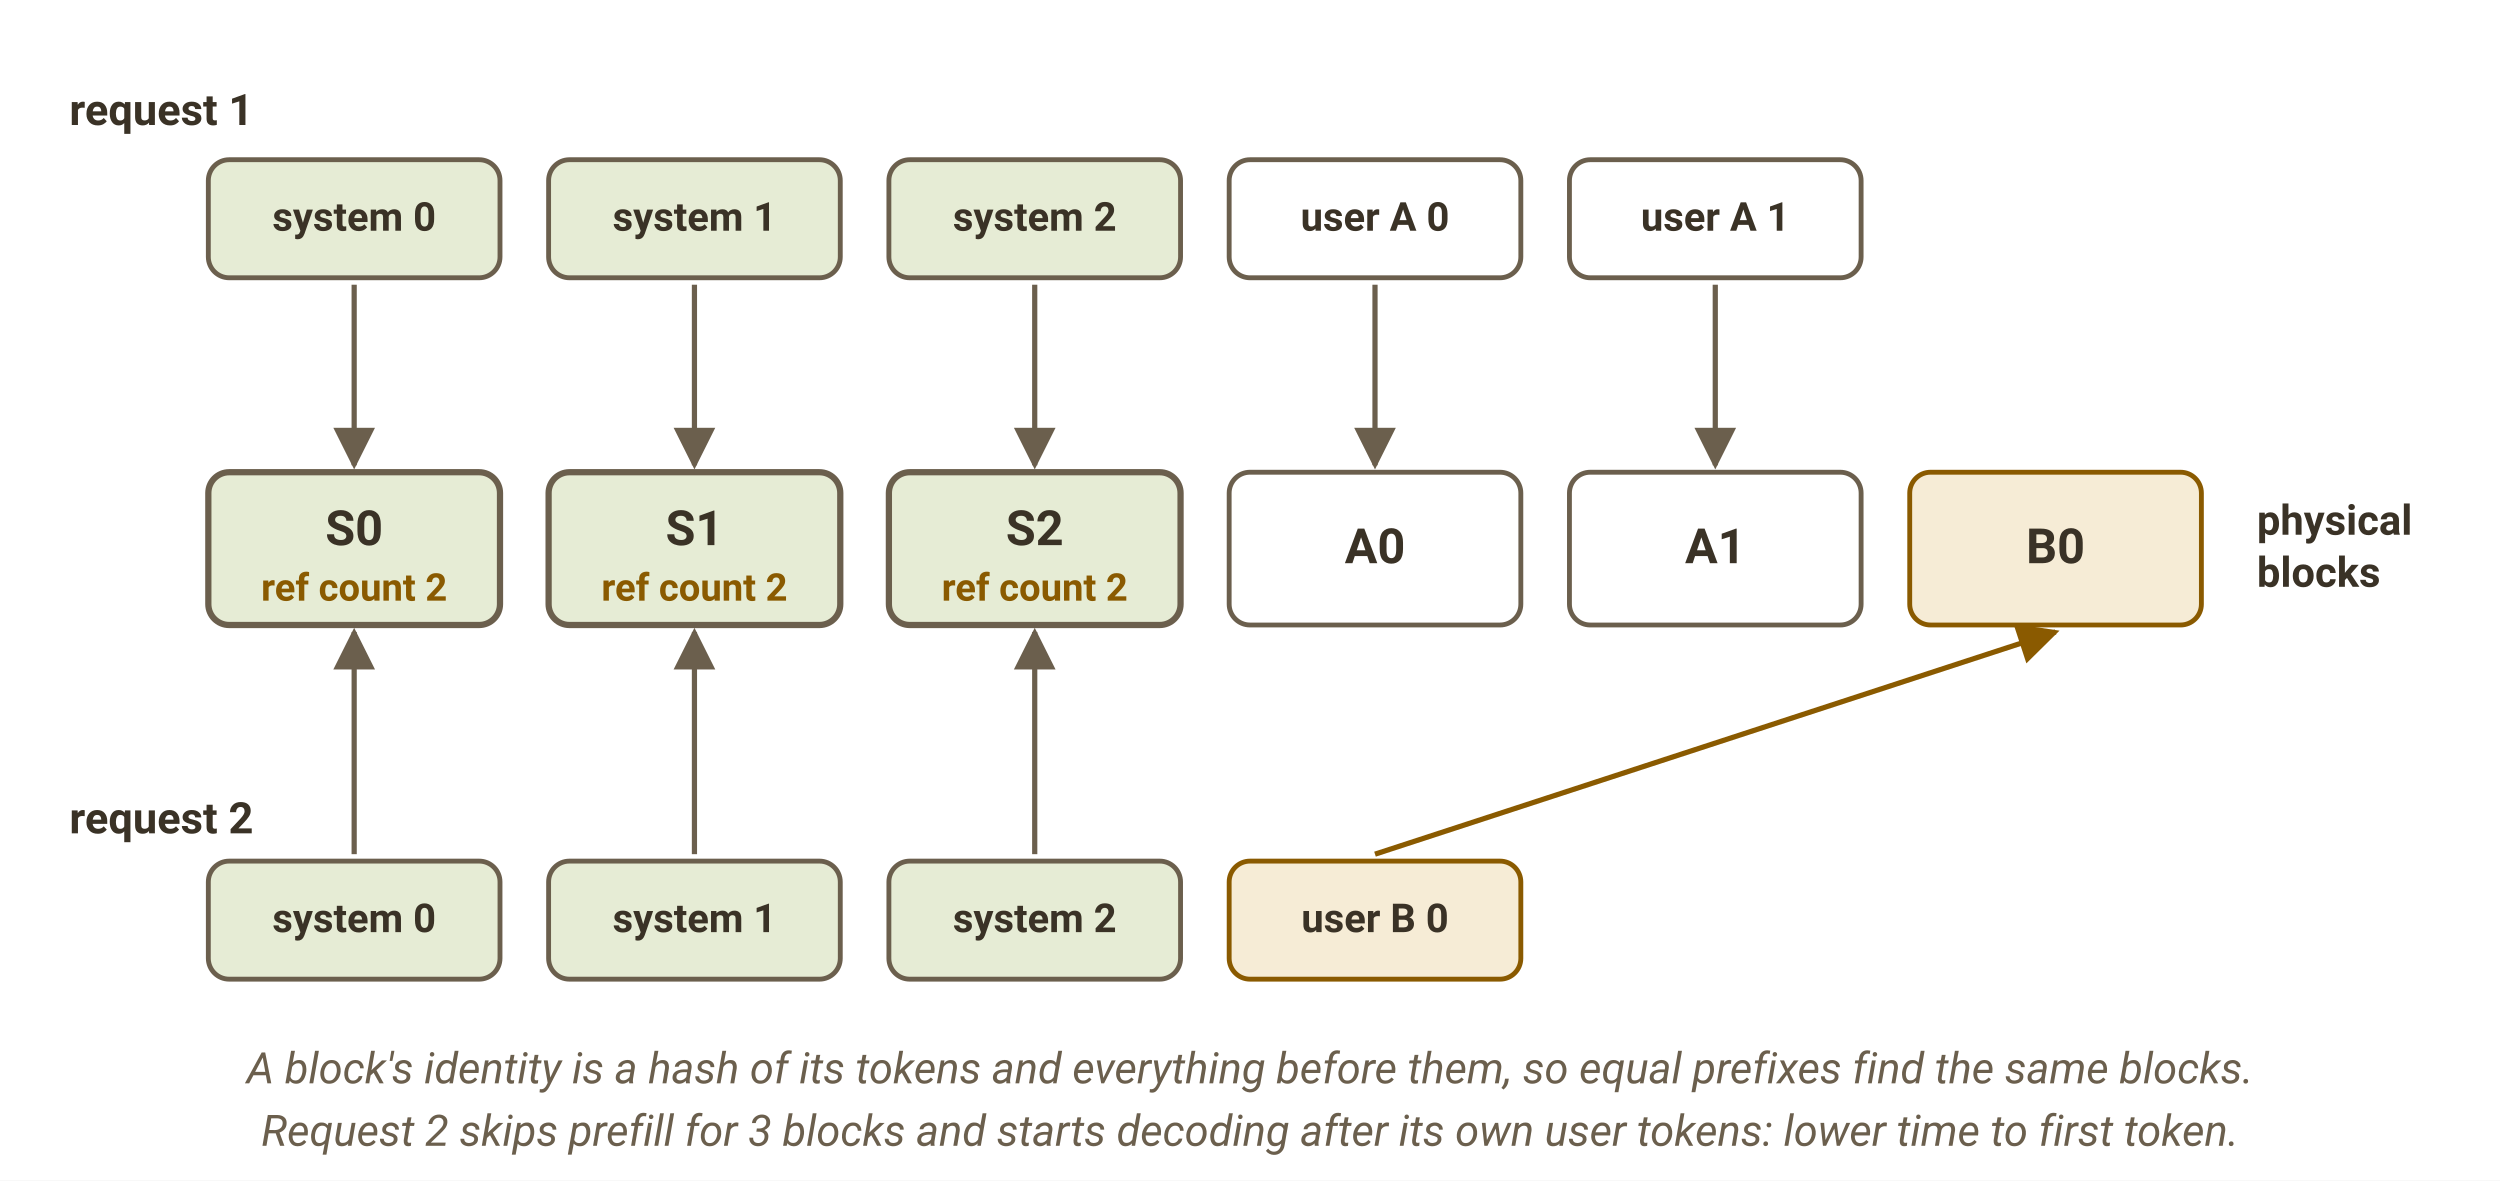
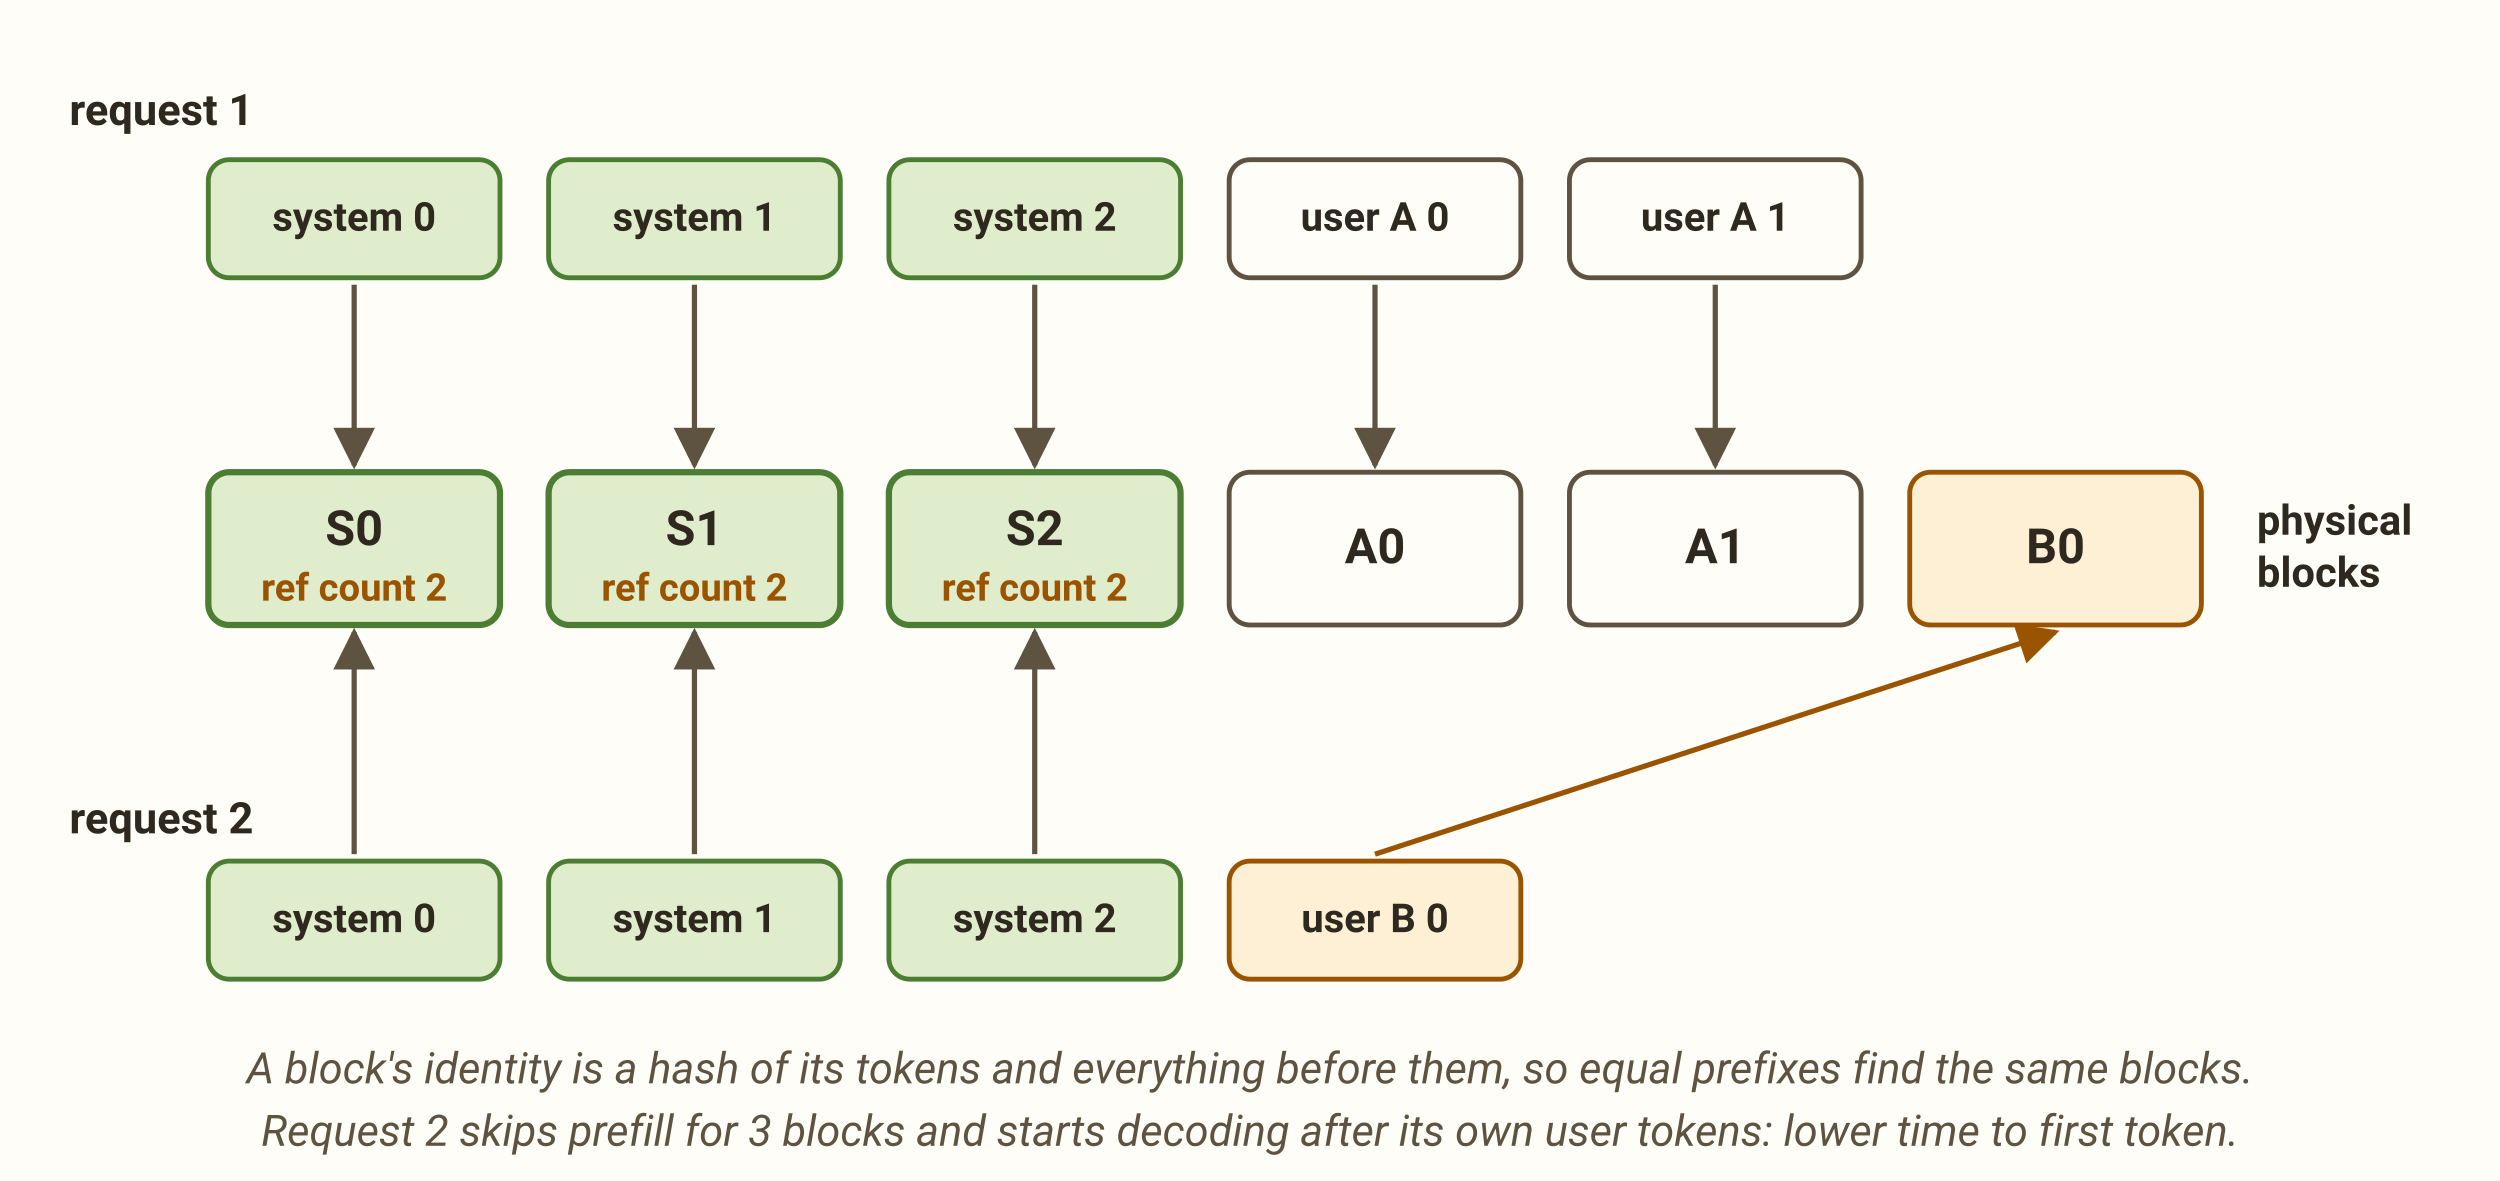
<svg xmlns="http://www.w3.org/2000/svg" viewBox="0 0 720 340" width="720" height="340" font-family="system-ui, -apple-system, 'Segoe UI', Roboto, Helvetica, Arial, sans-serif" role="img">
  <defs>
    <marker id="ah-4f5d36" viewBox="0 0 10 10" refX="9" refY="5" markerWidth="8" markerHeight="8" orient="auto-start-reverse">
-       <path d="M0 0 L10 5 L0 10 z" fill="#6b5f4d" />
+       <path d="M0 0 L10 5 L0 10 z" fill="#5e5241" />
    </marker>
    <marker id="ah-8a5a00" viewBox="0 0 10 10" refX="9" refY="5" markerWidth="8" markerHeight="8" orient="auto-start-reverse">
-       <path d="M0 0 L10 5 L0 10 z" fill="#8a5a00" />
+       <path d="M0 0 L10 5 L0 10 z" fill="#9a5400" />
    </marker>
  </defs>
-   <rect width="720" height="340" fill="#ffffff" />
-   <text x="20" y="36" font-size="12.5" font-weight="700" fill="#3a3226" text-anchor="start">request 1</text>
-   <rect x="60" y="46" width="84" height="34" rx="6" fill="#e6ecd5" stroke="#6b5f4d" stroke-width="1.4" />
-   <text x="102" y="66.45" font-size="11.5" font-weight="700" fill="#3a3226" text-anchor="middle">system 0</text>
-   <rect x="158" y="46" width="84" height="34" rx="6" fill="#e6ecd5" stroke="#6b5f4d" stroke-width="1.4" />
-   <text x="200" y="66.45" font-size="11.5" font-weight="700" fill="#3a3226" text-anchor="middle">system 1</text>
-   <rect x="256" y="46" width="84" height="34" rx="6" fill="#e6ecd5" stroke="#6b5f4d" stroke-width="1.4" />
-   <text x="298" y="66.45" font-size="11.5" font-weight="700" fill="#3a3226" text-anchor="middle">system 2</text>
-   <rect x="354" y="46" width="84" height="34" rx="6" fill="#ffffff" stroke="#6b5f4d" stroke-width="1.4" />
-   <text x="396" y="66.45" font-size="11.5" font-weight="700" fill="#3a3226" text-anchor="middle">user A 0</text>
-   <rect x="452" y="46" width="84" height="34" rx="6" fill="#ffffff" stroke="#6b5f4d" stroke-width="1.4" />
-   <text x="494" y="66.45" font-size="11.5" font-weight="700" fill="#3a3226" text-anchor="middle">user A 1</text>
-   <text x="650" y="154" font-size="12" font-weight="700" fill="#3a3226" text-anchor="start">physical</text>
-   <text x="650" y="169" font-size="12" font-weight="700" fill="#3a3226" text-anchor="start">blocks</text>
-   <rect x="60" y="136" width="84" height="44" rx="6" fill="#e6ecd5" stroke="#6b5f4d" stroke-width="1.8" />
-   <text x="102" y="157" font-size="14" font-weight="700" fill="#3a3226" text-anchor="middle">S0</text>
-   <text x="102" y="173" font-size="11" font-weight="700" fill="#8a5a00" text-anchor="middle">ref count 2</text>
-   <rect x="158" y="136" width="84" height="44" rx="6" fill="#e6ecd5" stroke="#6b5f4d" stroke-width="1.8" />
-   <text x="200" y="157" font-size="14" font-weight="700" fill="#3a3226" text-anchor="middle">S1</text>
-   <text x="200" y="173" font-size="11" font-weight="700" fill="#8a5a00" text-anchor="middle">ref count 2</text>
-   <rect x="256" y="136" width="84" height="44" rx="6" fill="#e6ecd5" stroke="#6b5f4d" stroke-width="1.8" />
-   <text x="298" y="157" font-size="14" font-weight="700" fill="#3a3226" text-anchor="middle">S2</text>
-   <text x="298" y="173" font-size="11" font-weight="700" fill="#8a5a00" text-anchor="middle">ref count 2</text>
-   <rect x="354" y="136" width="84" height="44" rx="6" fill="#ffffff" stroke="#6b5f4d" stroke-width="1.4" />
-   <text x="396" y="162.2" font-size="14" font-weight="700" fill="#3a3226" text-anchor="middle">A0</text>
-   <rect x="452" y="136" width="84" height="44" rx="6" fill="#ffffff" stroke="#6b5f4d" stroke-width="1.4" />
-   <text x="494" y="162.2" font-size="14" font-weight="700" fill="#3a3226" text-anchor="middle">A1</text>
-   <rect x="550" y="136" width="84" height="44" rx="6" fill="#f6ecd6" stroke="#8a5a00" stroke-width="1.4" />
-   <text x="592" y="162.2" font-size="14" font-weight="700" fill="#3a3226" text-anchor="middle">B0</text>
-   <line x1="102" y1="82" x2="102" y2="134" stroke="#6b5f4d" stroke-width="1.5" marker-end="url(#ah-4f5d36)" />
-   <line x1="200" y1="82" x2="200" y2="134" stroke="#6b5f4d" stroke-width="1.5" marker-end="url(#ah-4f5d36)" />
-   <line x1="298" y1="82" x2="298" y2="134" stroke="#6b5f4d" stroke-width="1.5" marker-end="url(#ah-4f5d36)" />
-   <line x1="396" y1="82" x2="396" y2="134" stroke="#6b5f4d" stroke-width="1.5" marker-end="url(#ah-4f5d36)" />
-   <line x1="494" y1="82" x2="494" y2="134" stroke="#6b5f4d" stroke-width="1.5" marker-end="url(#ah-4f5d36)" />
-   <text x="20" y="240" font-size="12.5" font-weight="700" fill="#3a3226" text-anchor="start">request 2</text>
-   <rect x="60" y="248" width="84" height="34" rx="6" fill="#e6ecd5" stroke="#6b5f4d" stroke-width="1.4" />
-   <text x="102" y="268.45" font-size="11.5" font-weight="700" fill="#3a3226" text-anchor="middle">system 0</text>
-   <line x1="102" y1="246" x2="102" y2="182" stroke="#6b5f4d" stroke-width="1.5" marker-end="url(#ah-4f5d36)" />
-   <rect x="158" y="248" width="84" height="34" rx="6" fill="#e6ecd5" stroke="#6b5f4d" stroke-width="1.4" />
-   <text x="200" y="268.45" font-size="11.5" font-weight="700" fill="#3a3226" text-anchor="middle">system 1</text>
-   <line x1="200" y1="246" x2="200" y2="182" stroke="#6b5f4d" stroke-width="1.5" marker-end="url(#ah-4f5d36)" />
-   <rect x="256" y="248" width="84" height="34" rx="6" fill="#e6ecd5" stroke="#6b5f4d" stroke-width="1.4" />
-   <text x="298" y="268.45" font-size="11.5" font-weight="700" fill="#3a3226" text-anchor="middle">system 2</text>
-   <line x1="298" y1="246" x2="298" y2="182" stroke="#6b5f4d" stroke-width="1.5" marker-end="url(#ah-4f5d36)" />
-   <rect x="354" y="248" width="84" height="34" rx="6" fill="#f6ecd6" stroke="#8a5a00" stroke-width="1.4" />
-   <text x="396" y="268.45" font-size="11.5" font-weight="700" fill="#3a3226" text-anchor="middle">user B 0</text>
-   <line x1="396" y1="246" x2="592" y2="182" stroke="#8a5a00" stroke-width="1.5" marker-end="url(#ah-8a5a00)" />
-   <text x="360" y="312" font-size="12.5" font-weight="400" fill="#6b5f4d" text-anchor="middle" font-style="italic">A block's identity is a hash of its tokens and everything before them, so equal prefixes find the same blocks.</text>
-   <text x="360" y="330" font-size="12.5" font-weight="400" fill="#6b5f4d" text-anchor="middle" font-style="italic">Request 2 skips prefill for 3 blocks and starts decoding after its own user tokens: lower time to first token.</text>
+   <rect width="720" height="340" fill="#fffdf8" />
+   <text x="20" y="36" font-size="12.5" font-weight="700" fill="#2f281e" text-anchor="start">request 1</text>
+   <rect x="60" y="46" width="84" height="34" rx="6" fill="#dfedcc" stroke="#4b7d33" stroke-width="1.4" />
+   <text x="102" y="66.45" font-size="11.5" font-weight="700" fill="#2f281e" text-anchor="middle">system 0</text>
+   <rect x="158" y="46" width="84" height="34" rx="6" fill="#dfedcc" stroke="#4b7d33" stroke-width="1.4" />
+   <text x="200" y="66.45" font-size="11.5" font-weight="700" fill="#2f281e" text-anchor="middle">system 1</text>
+   <rect x="256" y="46" width="84" height="34" rx="6" fill="#dfedcc" stroke="#4b7d33" stroke-width="1.4" />
+   <text x="298" y="66.45" font-size="11.5" font-weight="700" fill="#2f281e" text-anchor="middle">system 2</text>
+   <rect x="354" y="46" width="84" height="34" rx="6" fill="#fffdf8" stroke="#5e5241" stroke-width="1.4" />
+   <text x="396" y="66.45" font-size="11.5" font-weight="700" fill="#2f281e" text-anchor="middle">user A 0</text>
+   <rect x="452" y="46" width="84" height="34" rx="6" fill="#fffdf8" stroke="#5e5241" stroke-width="1.4" />
+   <text x="494" y="66.45" font-size="11.5" font-weight="700" fill="#2f281e" text-anchor="middle">user A 1</text>
+   <text x="650" y="154" font-size="12" font-weight="700" fill="#2f281e" text-anchor="start">physical</text>
+   <text x="650" y="169" font-size="12" font-weight="700" fill="#2f281e" text-anchor="start">blocks</text>
+   <rect x="60" y="136" width="84" height="44" rx="6" fill="#dfedcc" stroke="#4b7d33" stroke-width="1.8" />
+   <text x="102" y="157" font-size="14" font-weight="700" fill="#2f281e" text-anchor="middle">S0</text>
+   <text x="102" y="173" font-size="11" font-weight="700" fill="#9a5400" text-anchor="middle">ref count 2</text>
+   <rect x="158" y="136" width="84" height="44" rx="6" fill="#dfedcc" stroke="#4b7d33" stroke-width="1.8" />
+   <text x="200" y="157" font-size="14" font-weight="700" fill="#2f281e" text-anchor="middle">S1</text>
+   <text x="200" y="173" font-size="11" font-weight="700" fill="#9a5400" text-anchor="middle">ref count 2</text>
+   <rect x="256" y="136" width="84" height="44" rx="6" fill="#dfedcc" stroke="#4b7d33" stroke-width="1.8" />
+   <text x="298" y="157" font-size="14" font-weight="700" fill="#2f281e" text-anchor="middle">S2</text>
+   <text x="298" y="173" font-size="11" font-weight="700" fill="#9a5400" text-anchor="middle">ref count 2</text>
+   <rect x="354" y="136" width="84" height="44" rx="6" fill="#fffdf8" stroke="#5e5241" stroke-width="1.4" />
+   <text x="396" y="162.2" font-size="14" font-weight="700" fill="#2f281e" text-anchor="middle">A0</text>
+   <rect x="452" y="136" width="84" height="44" rx="6" fill="#fffdf8" stroke="#5e5241" stroke-width="1.4" />
+   <text x="494" y="162.2" font-size="14" font-weight="700" fill="#2f281e" text-anchor="middle">A1</text>
+   <rect x="550" y="136" width="84" height="44" rx="6" fill="#fdf0d4" stroke="#9a5400" stroke-width="1.4" />
+   <text x="592" y="162.2" font-size="14" font-weight="700" fill="#2f281e" text-anchor="middle">B0</text>
+   <line x1="102" y1="82" x2="102" y2="134" stroke="#5e5241" stroke-width="1.5" marker-end="url(#ah-4f5d36)" />
+   <line x1="200" y1="82" x2="200" y2="134" stroke="#5e5241" stroke-width="1.5" marker-end="url(#ah-4f5d36)" />
+   <line x1="298" y1="82" x2="298" y2="134" stroke="#5e5241" stroke-width="1.5" marker-end="url(#ah-4f5d36)" />
+   <line x1="396" y1="82" x2="396" y2="134" stroke="#5e5241" stroke-width="1.5" marker-end="url(#ah-4f5d36)" />
+   <line x1="494" y1="82" x2="494" y2="134" stroke="#5e5241" stroke-width="1.5" marker-end="url(#ah-4f5d36)" />
+   <text x="20" y="240" font-size="12.5" font-weight="700" fill="#2f281e" text-anchor="start">request 2</text>
+   <rect x="60" y="248" width="84" height="34" rx="6" fill="#dfedcc" stroke="#4b7d33" stroke-width="1.4" />
+   <text x="102" y="268.45" font-size="11.5" font-weight="700" fill="#2f281e" text-anchor="middle">system 0</text>
+   <line x1="102" y1="246" x2="102" y2="182" stroke="#5e5241" stroke-width="1.5" marker-end="url(#ah-4f5d36)" />
+   <rect x="158" y="248" width="84" height="34" rx="6" fill="#dfedcc" stroke="#4b7d33" stroke-width="1.4" />
+   <text x="200" y="268.45" font-size="11.5" font-weight="700" fill="#2f281e" text-anchor="middle">system 1</text>
+   <line x1="200" y1="246" x2="200" y2="182" stroke="#5e5241" stroke-width="1.5" marker-end="url(#ah-4f5d36)" />
+   <rect x="256" y="248" width="84" height="34" rx="6" fill="#dfedcc" stroke="#4b7d33" stroke-width="1.4" />
+   <text x="298" y="268.45" font-size="11.5" font-weight="700" fill="#2f281e" text-anchor="middle">system 2</text>
+   <line x1="298" y1="246" x2="298" y2="182" stroke="#5e5241" stroke-width="1.5" marker-end="url(#ah-4f5d36)" />
+   <rect x="354" y="248" width="84" height="34" rx="6" fill="#fdf0d4" stroke="#9a5400" stroke-width="1.4" />
+   <text x="396" y="268.45" font-size="11.5" font-weight="700" fill="#2f281e" text-anchor="middle">user B 0</text>
+   <line x1="396" y1="246" x2="592" y2="182" stroke="#9a5400" stroke-width="1.5" marker-end="url(#ah-8a5a00)" />
+   <text x="360" y="312" font-size="12.5" font-weight="400" fill="#5e5241" text-anchor="middle" font-style="italic">A block's identity is a hash of its tokens and everything before them, so equal prefixes find the same blocks.</text>
+   <text x="360" y="330" font-size="12.5" font-weight="400" fill="#5e5241" text-anchor="middle" font-style="italic">Request 2 skips prefill for 3 blocks and starts decoding after its own user tokens: lower time to first token.</text>
</svg>
